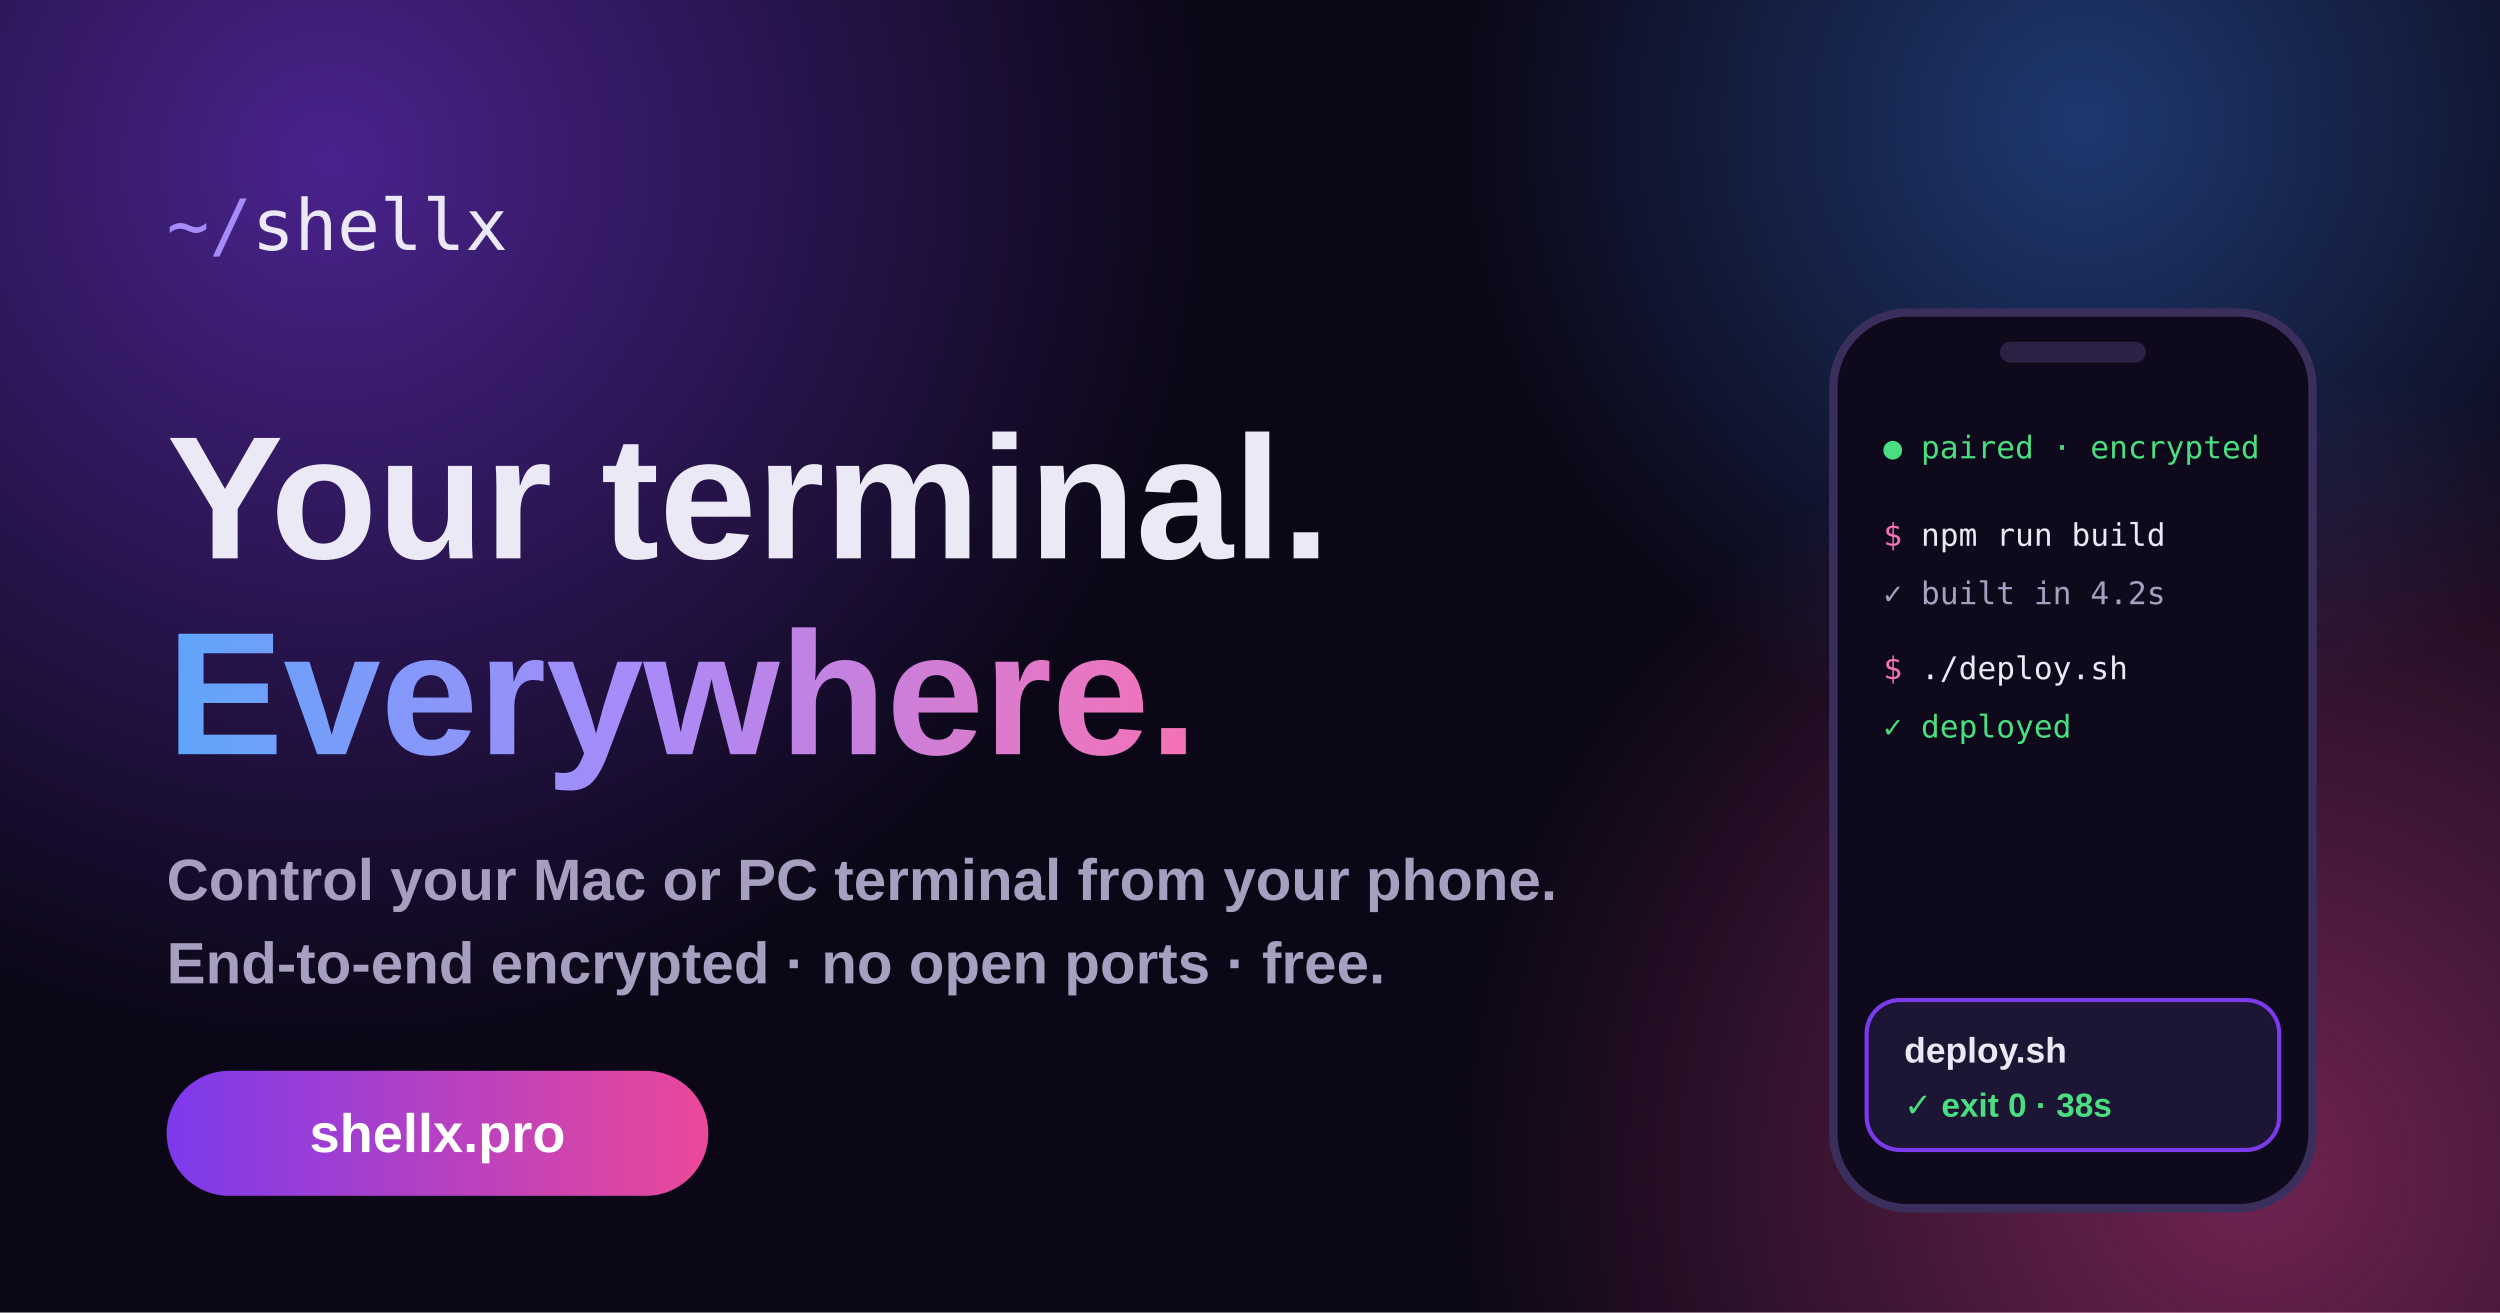
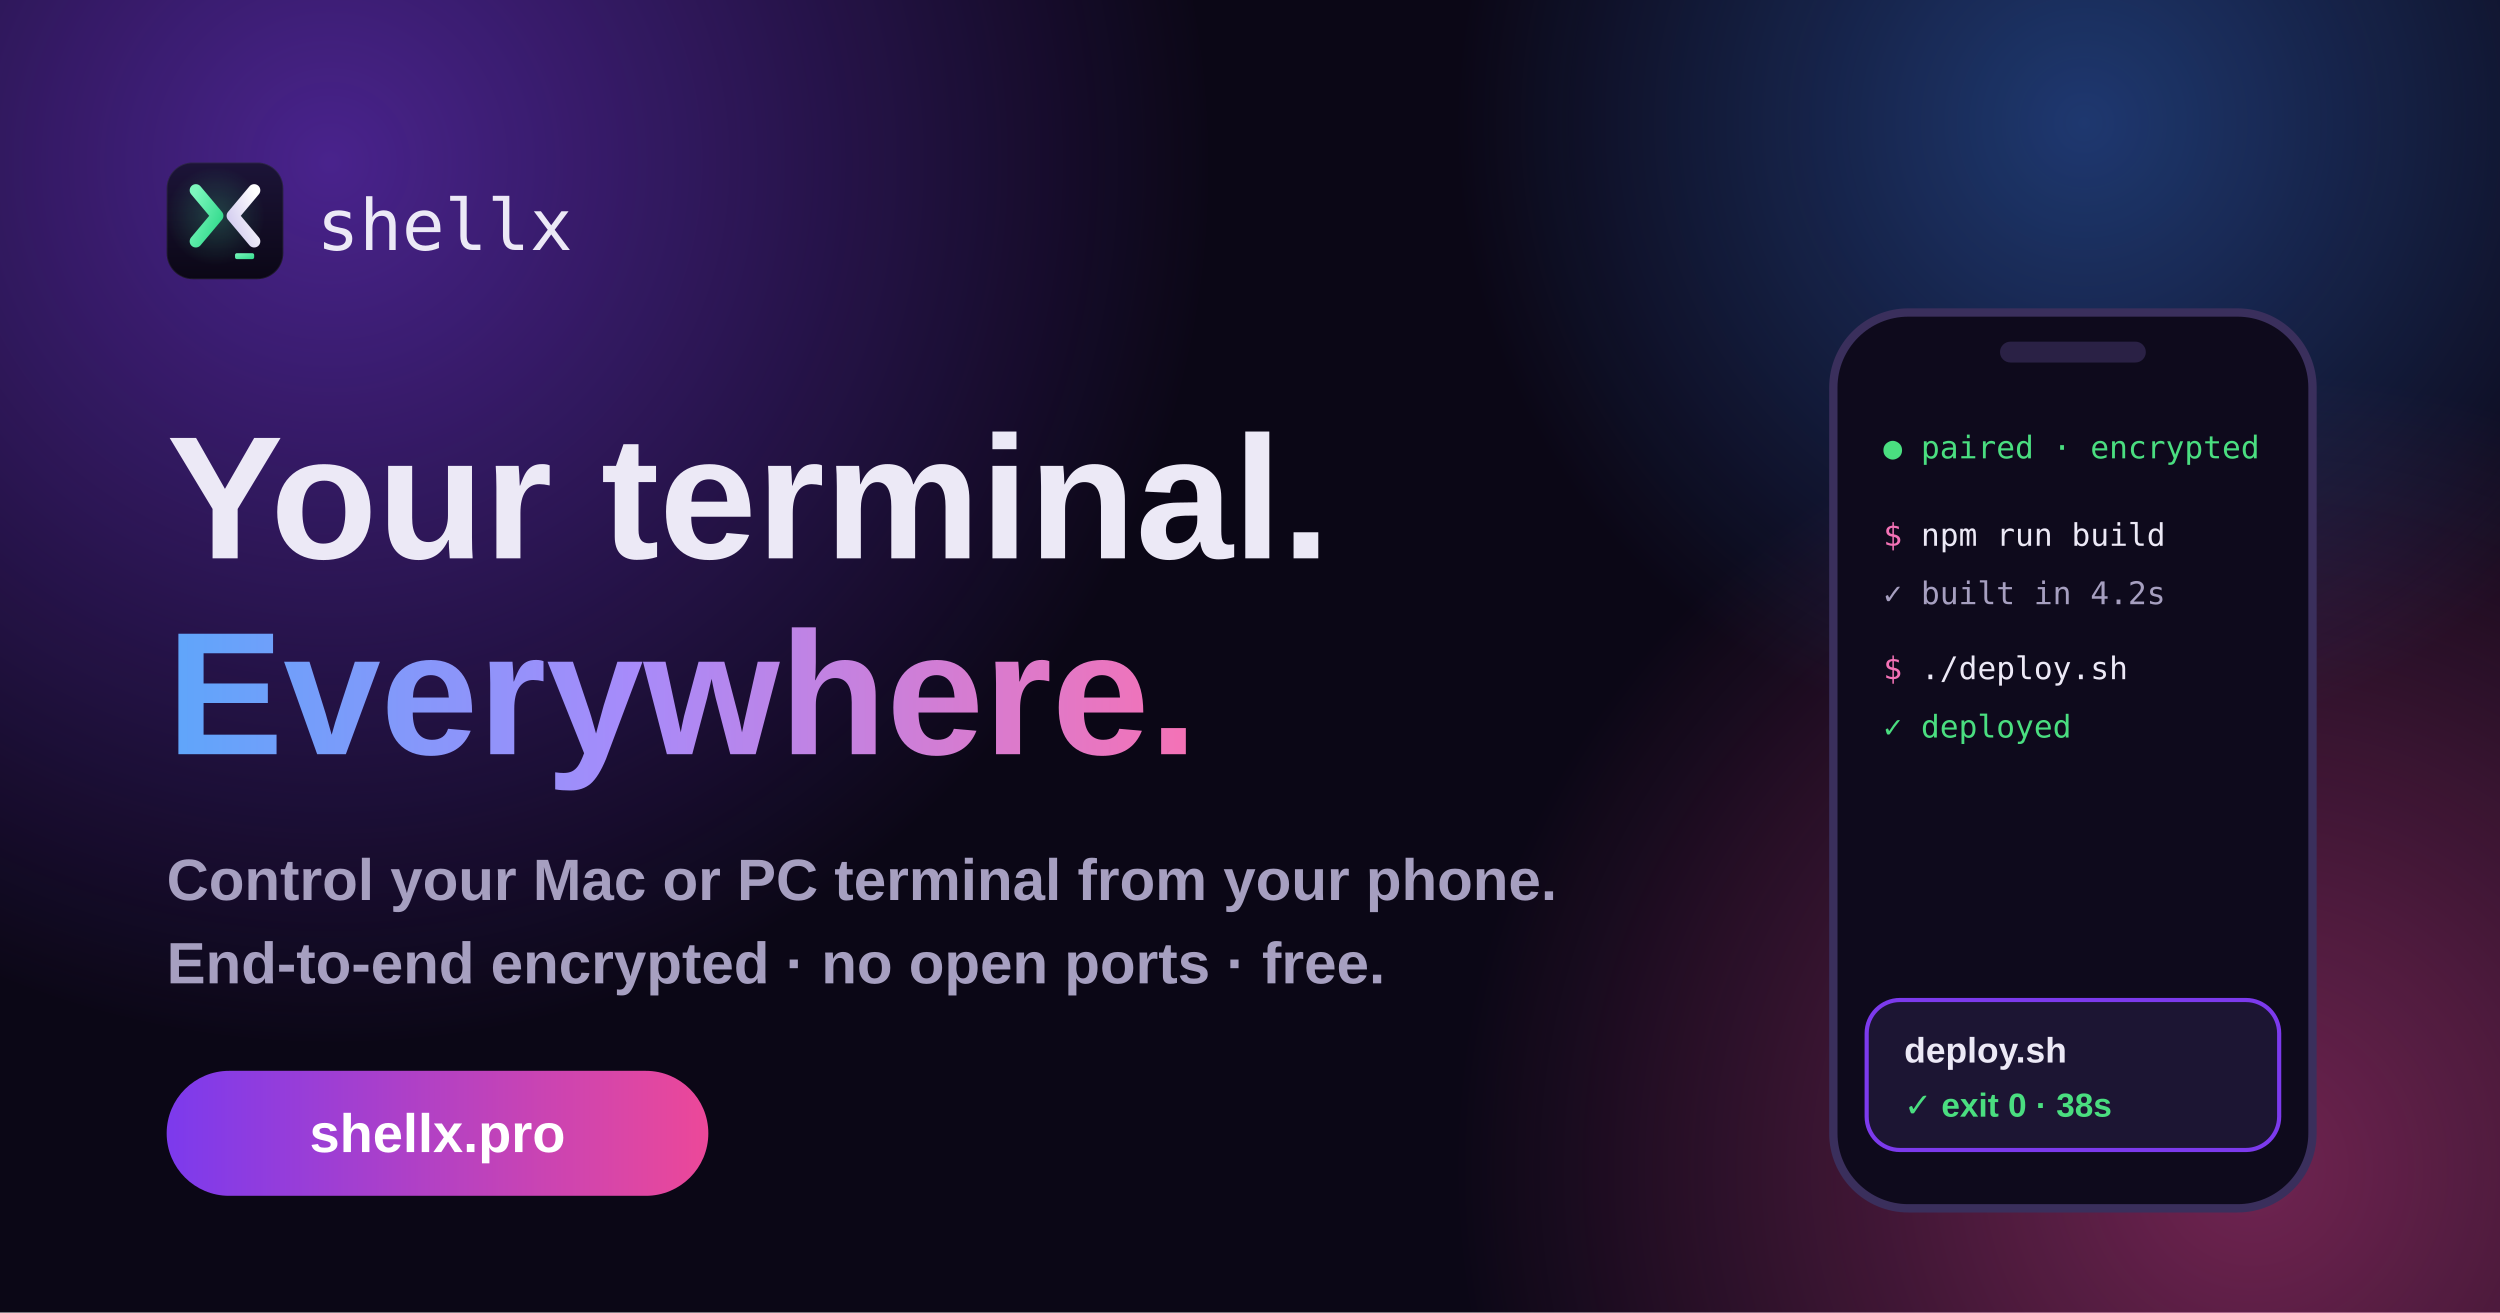
<svg xmlns="http://www.w3.org/2000/svg" width="1200" height="630" viewBox="0 0 1200 630">
  <defs>
    <style>
      @font-face { font-family: 'SG'; src: url('../public/fonts/SpaceGrotesk-Latin.woff2'); font-weight: 300 700; }
      @font-face { font-family: 'SG'; src: url('../public/fonts/SpaceGrotesk-Vietnamese.woff2'); font-weight: 300 700;
        unicode-range: U+0102-0103, U+0110-0111, U+0128-0129, U+0168-0169, U+01A0-01A1, U+01AF-01B0, U+0300-0301, U+0303-0304, U+0308-0309, U+0323, U+0329, U+1EA0-1EF9, U+20AB; }
      @font-face { font-family: 'JBM'; src: url('../public/fonts/JetBrainsMono-Bold.woff2'); font-weight: 700; }
      .h { font-family: 'SG', 'Helvetica Neue', Arial, sans-serif; font-weight: 700; }
      .m { font-family: 'JBM', Menlo, monospace; }
    </style>
    <radialGradient id="p" cx="0.5" cy="0.5" r="0.5">
      <stop offset="0" stop-color="#7c3aed" stop-opacity="0.55" />
      <stop offset="1" stop-color="#7c3aed" stop-opacity="0" />
    </radialGradient>
    <radialGradient id="k" cx="0.5" cy="0.5" r="0.5">
      <stop offset="0" stop-color="#ec4899" stop-opacity="0.45" />
      <stop offset="1" stop-color="#ec4899" stop-opacity="0" />
    </radialGradient>
    <radialGradient id="b" cx="0.5" cy="0.5" r="0.5">
      <stop offset="0" stop-color="#3b82f6" stop-opacity="0.4" />
      <stop offset="1" stop-color="#3b82f6" stop-opacity="0" />
    </radialGradient>
    <linearGradient id="t" x1="0" x2="1">
      <stop offset="0" stop-color="#60a5fa" />
      <stop offset="0.45" stop-color="#a78bfa" />
      <stop offset="1" stop-color="#f472b6" />
    </linearGradient>
    <linearGradient id="btn" x1="0" x2="1">
      <stop offset="0" stop-color="#7c3aed" />
      <stop offset="1" stop-color="#ec4899" />
    </linearGradient>
  </defs>
  <rect width="1200" height="630" fill="#0b0716" />
  <circle cx="160" cy="80" r="420" fill="url(#p)" />
  <circle cx="1080" cy="560" r="380" fill="url(#k)" />
  <circle cx="1000" cy="60" r="300" fill="url(#b)" />
-   <text x="80" y="120" class="m" font-size="34" fill="#ece9f6">
-     <tspan fill="#a78bfa">~/</tspan>shellx</text>
+   <svg x="80" y="78" width="56" height="56" viewBox="0 0 512 512">
+     <defs>
+       <linearGradient id="logo-bg" x1="0" y1="0" x2="0" y2="1">
+         <stop offset="0" stop-color="#1C1438" />
+         <stop offset="1" stop-color="#0B0716" />
+       </linearGradient>
+       <radialGradient id="logo-glow" cx="0.42" cy="0.46" r="0.42">
+         <stop offset="0" stop-color="#4AF2A1" stop-opacity="0.22" />
+         <stop offset="1" stop-color="#4AF2A1" stop-opacity="0" />
+       </radialGradient>
+       <linearGradient id="logo-mint" x1="0" y1="0" x2="1" y2="1">
+         <stop offset="0" stop-color="#7DF7BE" />
+         <stop offset="1" stop-color="#2FD98A" />
+       </linearGradient>
+       <linearGradient id="logo-lilac" x1="1" y1="0" x2="0" y2="1">
+         <stop offset="0" stop-color="#FFFFFF" />
+         <stop offset="1" stop-color="#CFC8EE" />
+       </linearGradient>
+     </defs>
+     <rect width="512" height="512" rx="114" fill="url(#logo-bg)" />
+     <rect width="512" height="512" rx="114" fill="url(#logo-glow)" />
+     <rect x="2" y="2" width="508" height="508" rx="112" fill="none" stroke="#FFFFFF" stroke-opacity="0.09" stroke-width="3" />
+     <polyline points="384,122 290,234 384,346" fill="none" stroke="url(#logo-lilac)" stroke-width="54" stroke-linecap="round" stroke-linejoin="round" />
+     <polyline points="128,122 222,234 128,346" fill="none" stroke="url(#logo-mint)" stroke-width="54" stroke-linecap="round" stroke-linejoin="round" />
+     <rect x="300" y="398" width="84" height="26" rx="8" fill="url(#logo-mint)" />
+   </svg>
+   <text x="152" y="120" class="m" font-size="34" fill="#ece9f6">shellx</text>
  <text x="80" y="268" class="h" font-size="84" fill="#ece9f6">Your terminal.</text>
  <text x="80" y="362" class="h" font-size="84" fill="url(#t)">Everywhere.</text>
  <text x="80" y="432" class="h" font-size="28" font-weight="400" fill="#a69fc0">Control your Mac or PC terminal from your phone.</text>
  <text x="80" y="472" class="h" font-size="28" font-weight="400" fill="#a69fc0">End-to-end encrypted · no open ports · free.</text>
  <rect x="80" y="514" width="260" height="60" rx="30" fill="url(#btn)" />
  <text x="210" y="553" class="h" font-size="26" fill="#fff" text-anchor="middle">shellx.pro</text>
  <g transform="translate(880 150)">
    <rect width="230" height="430" rx="36" fill="#0e0a1c" stroke="#3a2f5c" stroke-width="4" />
    <rect x="80" y="14" width="70" height="10" rx="5" fill="#2a2145" />
    <text x="24" y="70" class="m" font-size="15" fill="#4ade80">● paired · encrypted</text>
    <text x="24" y="112" class="m" font-size="15" fill="#f472b6">$ <tspan fill="#ece9f6">npm run build</tspan>
    </text>
    <text x="24" y="140" class="m" font-size="15" fill="#a69fc0">✓ built in 4.2s</text>
    <text x="24" y="176" class="m" font-size="15" fill="#f472b6">$ <tspan fill="#ece9f6">./deploy.sh</tspan>
    </text>
    <text x="24" y="204" class="m" font-size="15" fill="#4ade80">✓ deployed</text>
    <rect x="16" y="330" width="198" height="72" rx="16" fill="#1c1533" stroke="#7c3aed" stroke-width="2" />
    <text x="34" y="360" class="h" font-size="17" fill="#ece9f6">deploy.sh</text>
    <text x="34" y="386" class="h" font-size="16" fill="#4ade80">✓ exit 0 · 38s</text>
  </g>
</svg>
